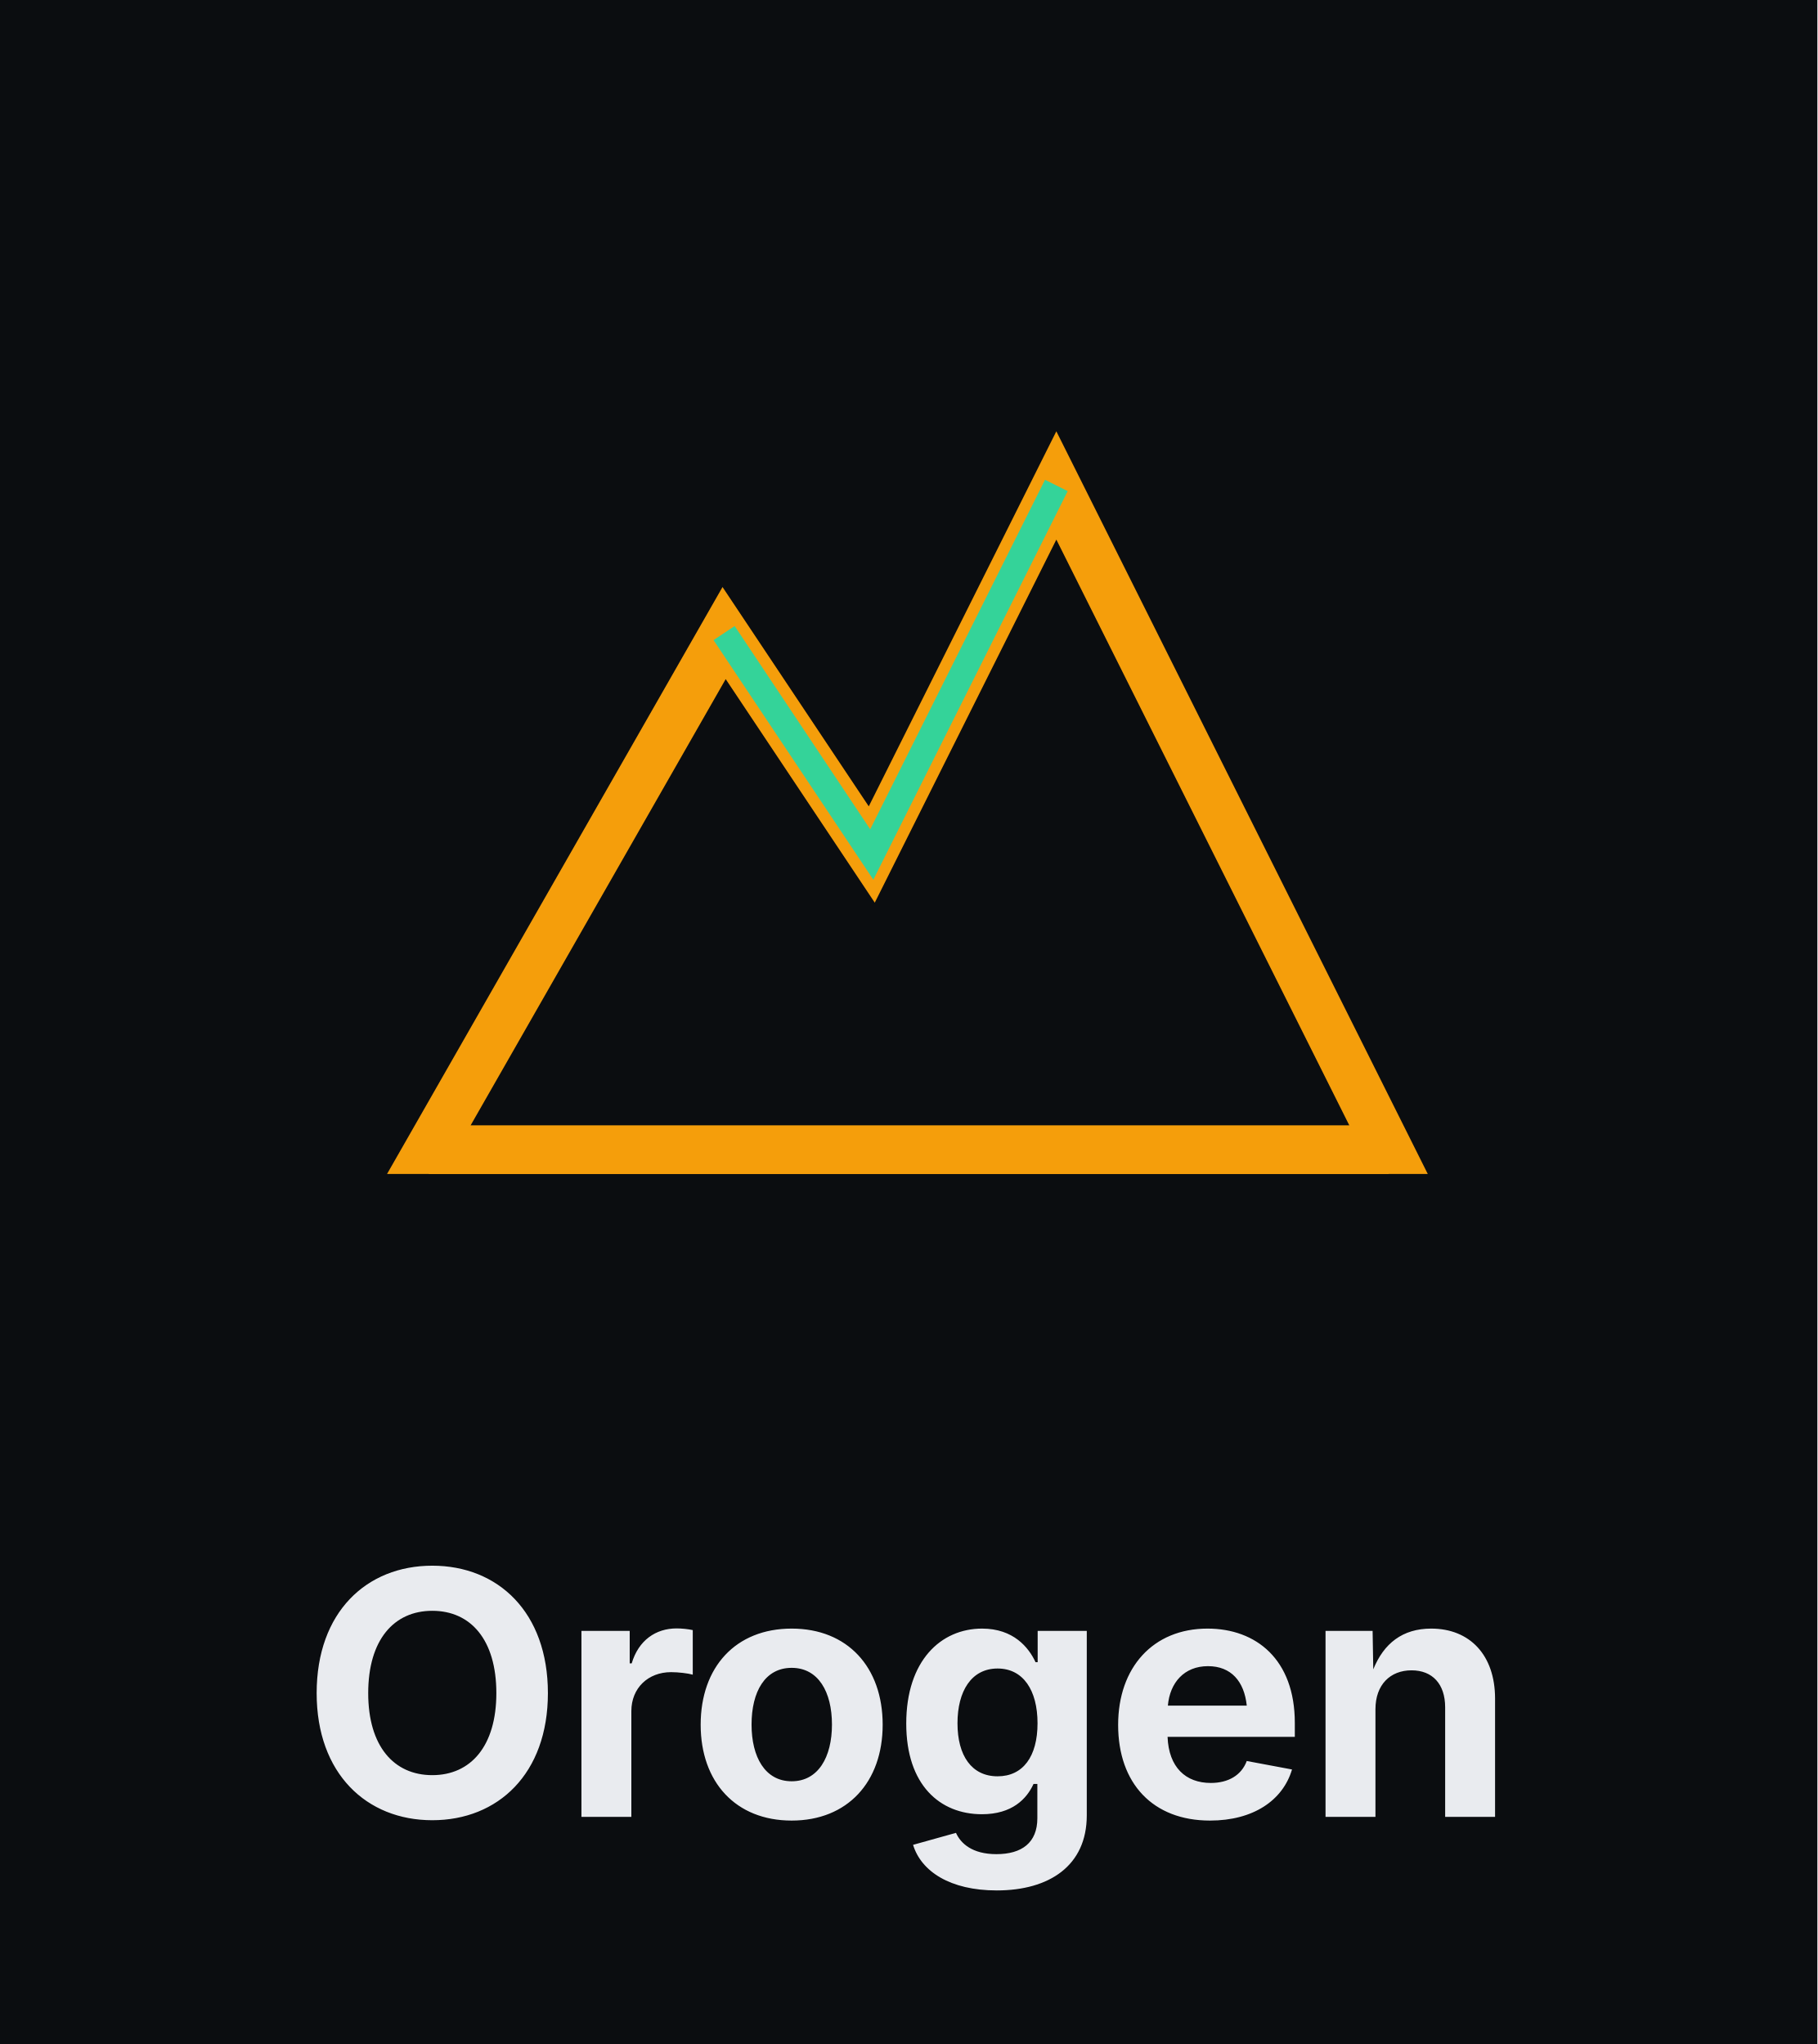
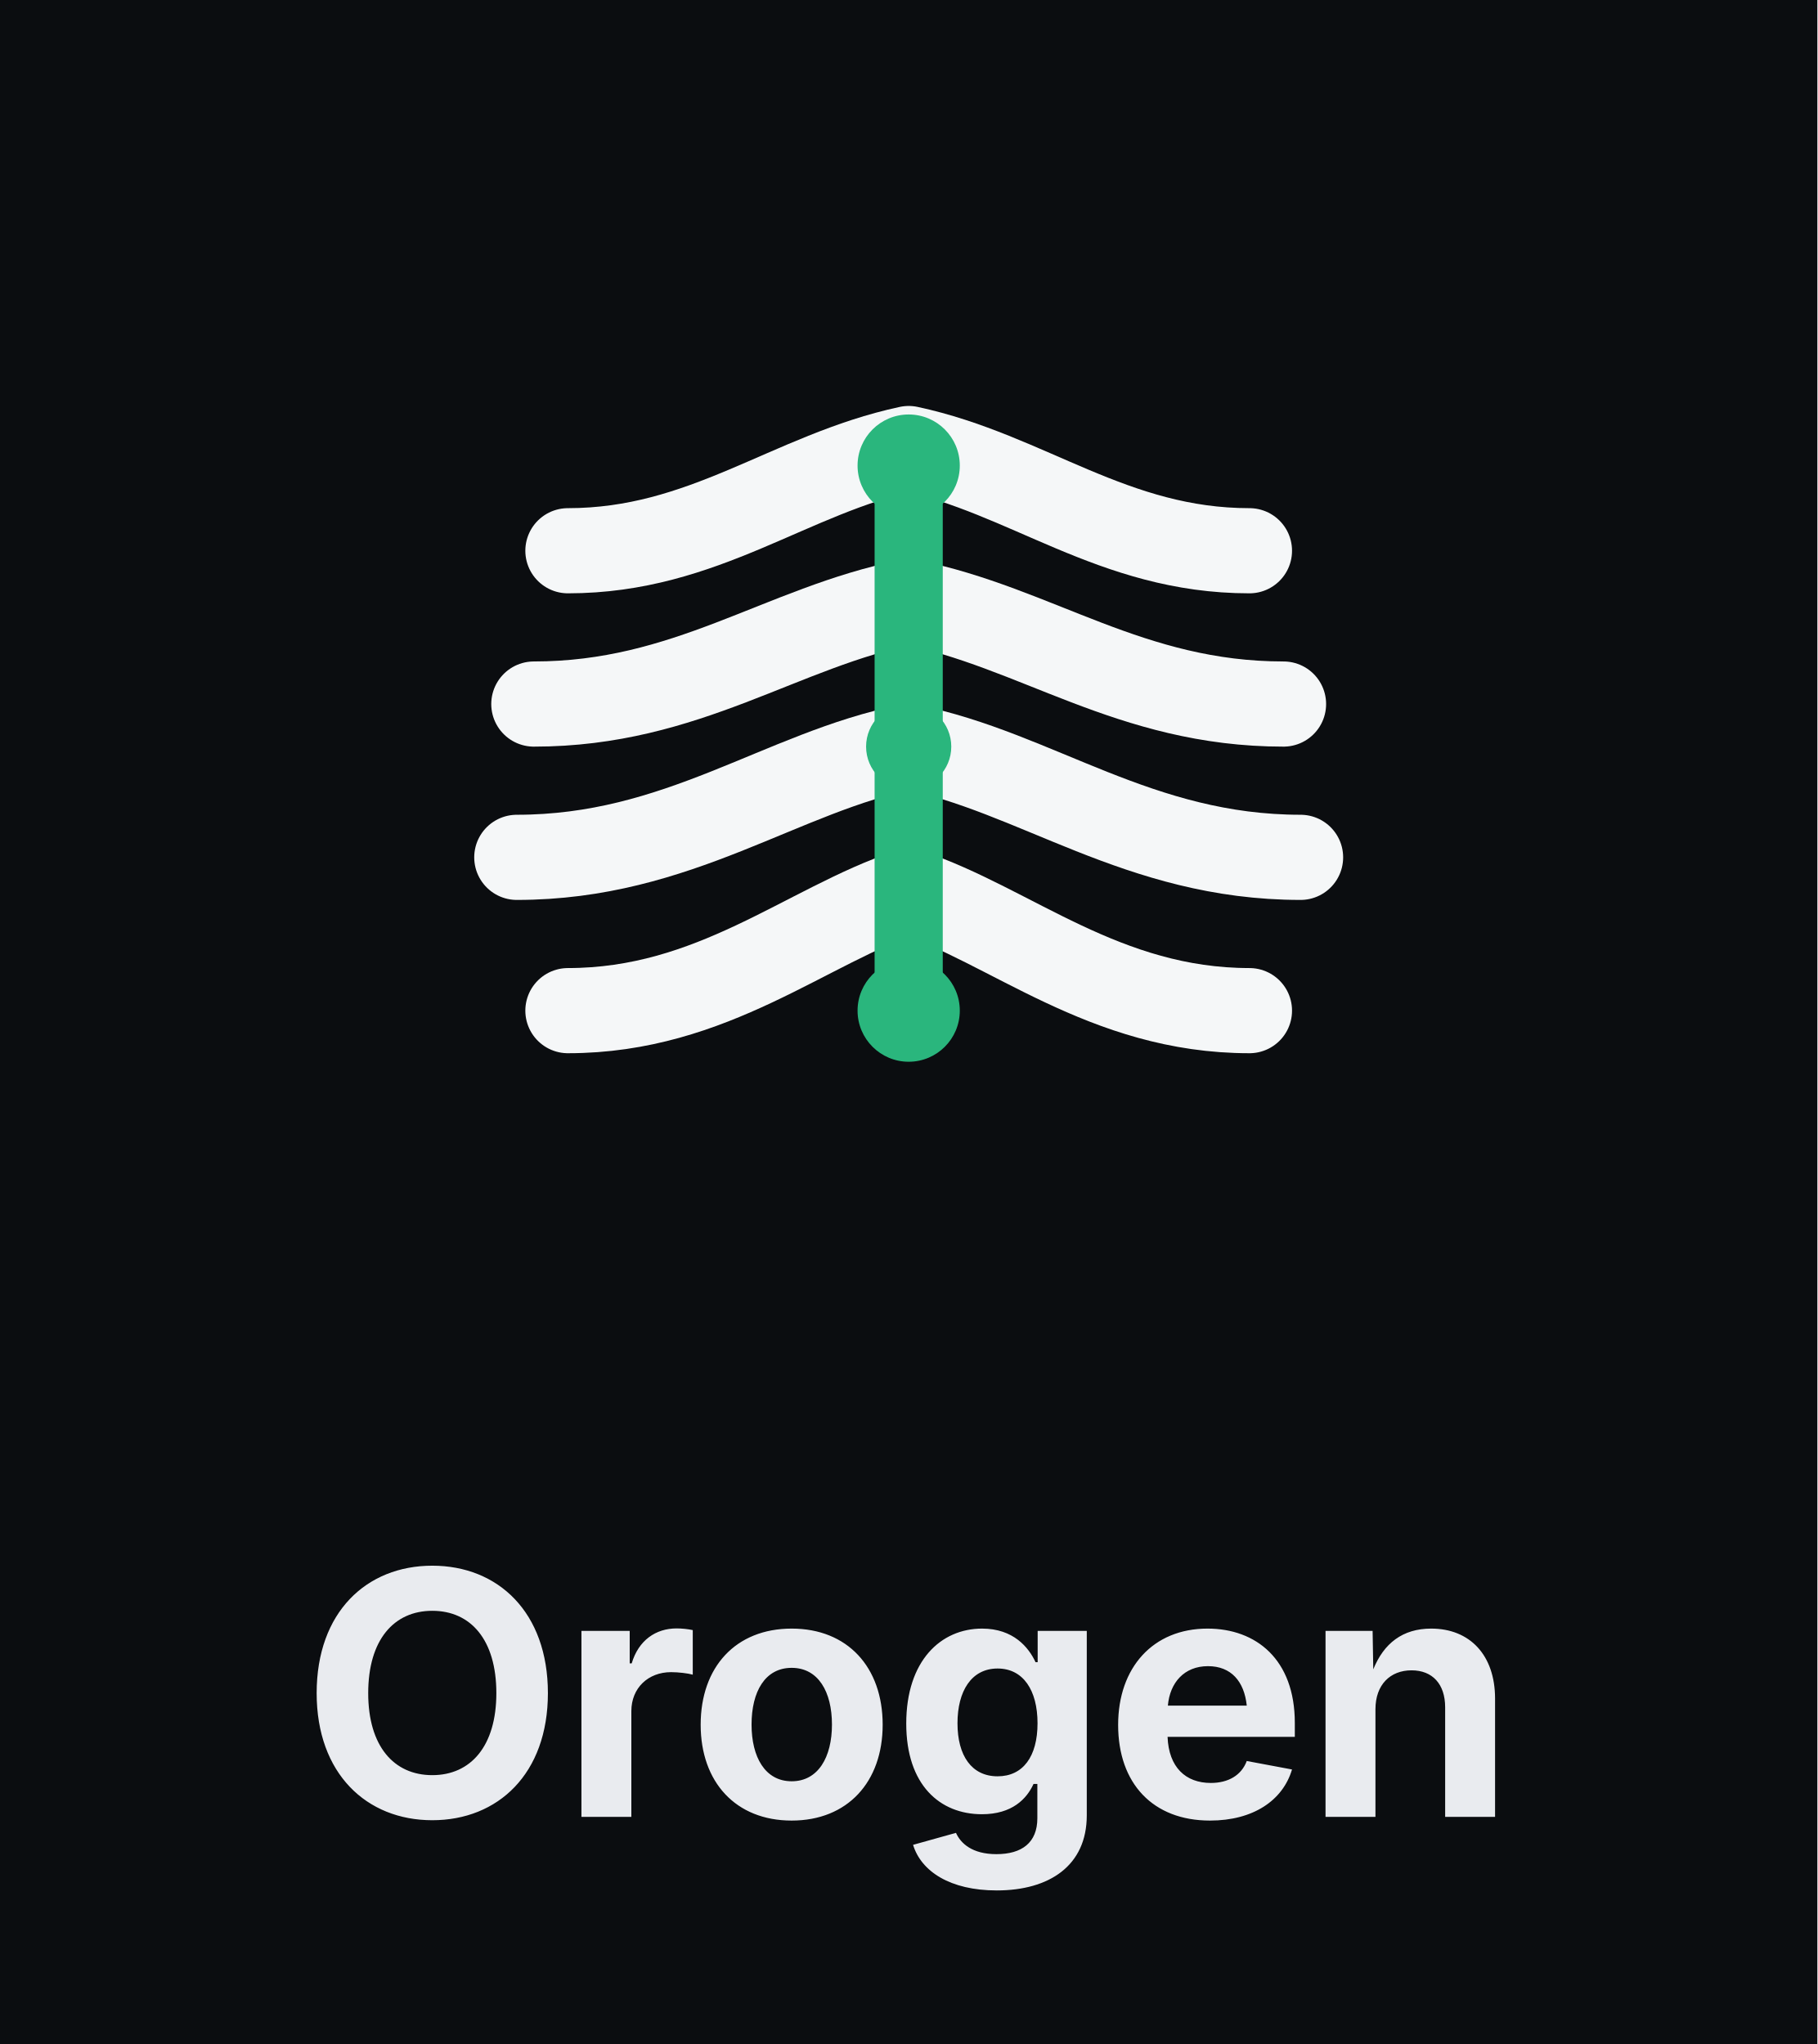
- <svg xmlns="http://www.w3.org/2000/svg" viewBox="0 0 640 720" role="img" aria-label="Orogen — stacked lockup, dark">
+ <svg xmlns="http://www.w3.org/2000/svg" viewBox="0 0 640 720" role="img" aria-label="Orogen stacked lockup, dark">
  <rect width="640" height="720" fill="#0b0d10" />
-   <g transform="translate(112,80) scale(0.40625)">
-     <path d="M96 800 L352 352 L480 544 L640 224 L928 800 Z" fill="none" stroke="#f59e0b" stroke-width="42" stroke-linejoin="miter" stroke-miterlimit="10" />
-     <line x1="96" y1="800" x2="928" y2="800" stroke="#f59e0b" stroke-width="42" />
-     <path d="M352 352 L480 544 L640 224" fill="none" stroke="#34d399" stroke-width="22" stroke-linejoin="miter" stroke-miterlimit="10" />
+   <g transform="translate(128,80) scale(3)">
+     <path d="M24 38C40 38 50 29 64 26C78 29 88 38 104 38" fill="none" stroke="#F5F7F8" stroke-width="10" stroke-linecap="round" stroke-linejoin="round" />
+     <path d="M20 56C38 56 49 47 64 44C79 47 90 56 108 56" fill="none" stroke="#F5F7F8" stroke-width="10" stroke-linecap="round" stroke-linejoin="round" />
+     <path d="M18 74C37 74 49 64 64 61C79 64 91 74 110 74" fill="none" stroke="#F5F7F8" stroke-width="10" stroke-linecap="round" stroke-linejoin="round" />
+     <path d="M24 92C41 92 52 82 64 78C76 82 87 92 104 92" fill="none" stroke="#F5F7F8" stroke-width="10" stroke-linecap="round" stroke-linejoin="round" />
+     <path d="M64 28V92" stroke="#2AB67D" stroke-width="8" stroke-linecap="round" />
+     <circle cx="64" cy="28" r="6" fill="#2AB67D" />
+     <circle cx="64" cy="61" r="5" fill="#2AB67D" />
+     <circle cx="64" cy="92" r="6" fill="#2AB67D" />
  </g>
  <g font-family="Inter, 'Inter Variable', ui-sans-serif, system-ui, -apple-system, 'Segoe UI', Roboto, sans-serif" font-weight="700" font-size="120" letter-spacing="-1.2" text-anchor="middle">
    <text x="320" y="640" fill="#e9ebef">Orogen</text>
  </g>
</svg>
